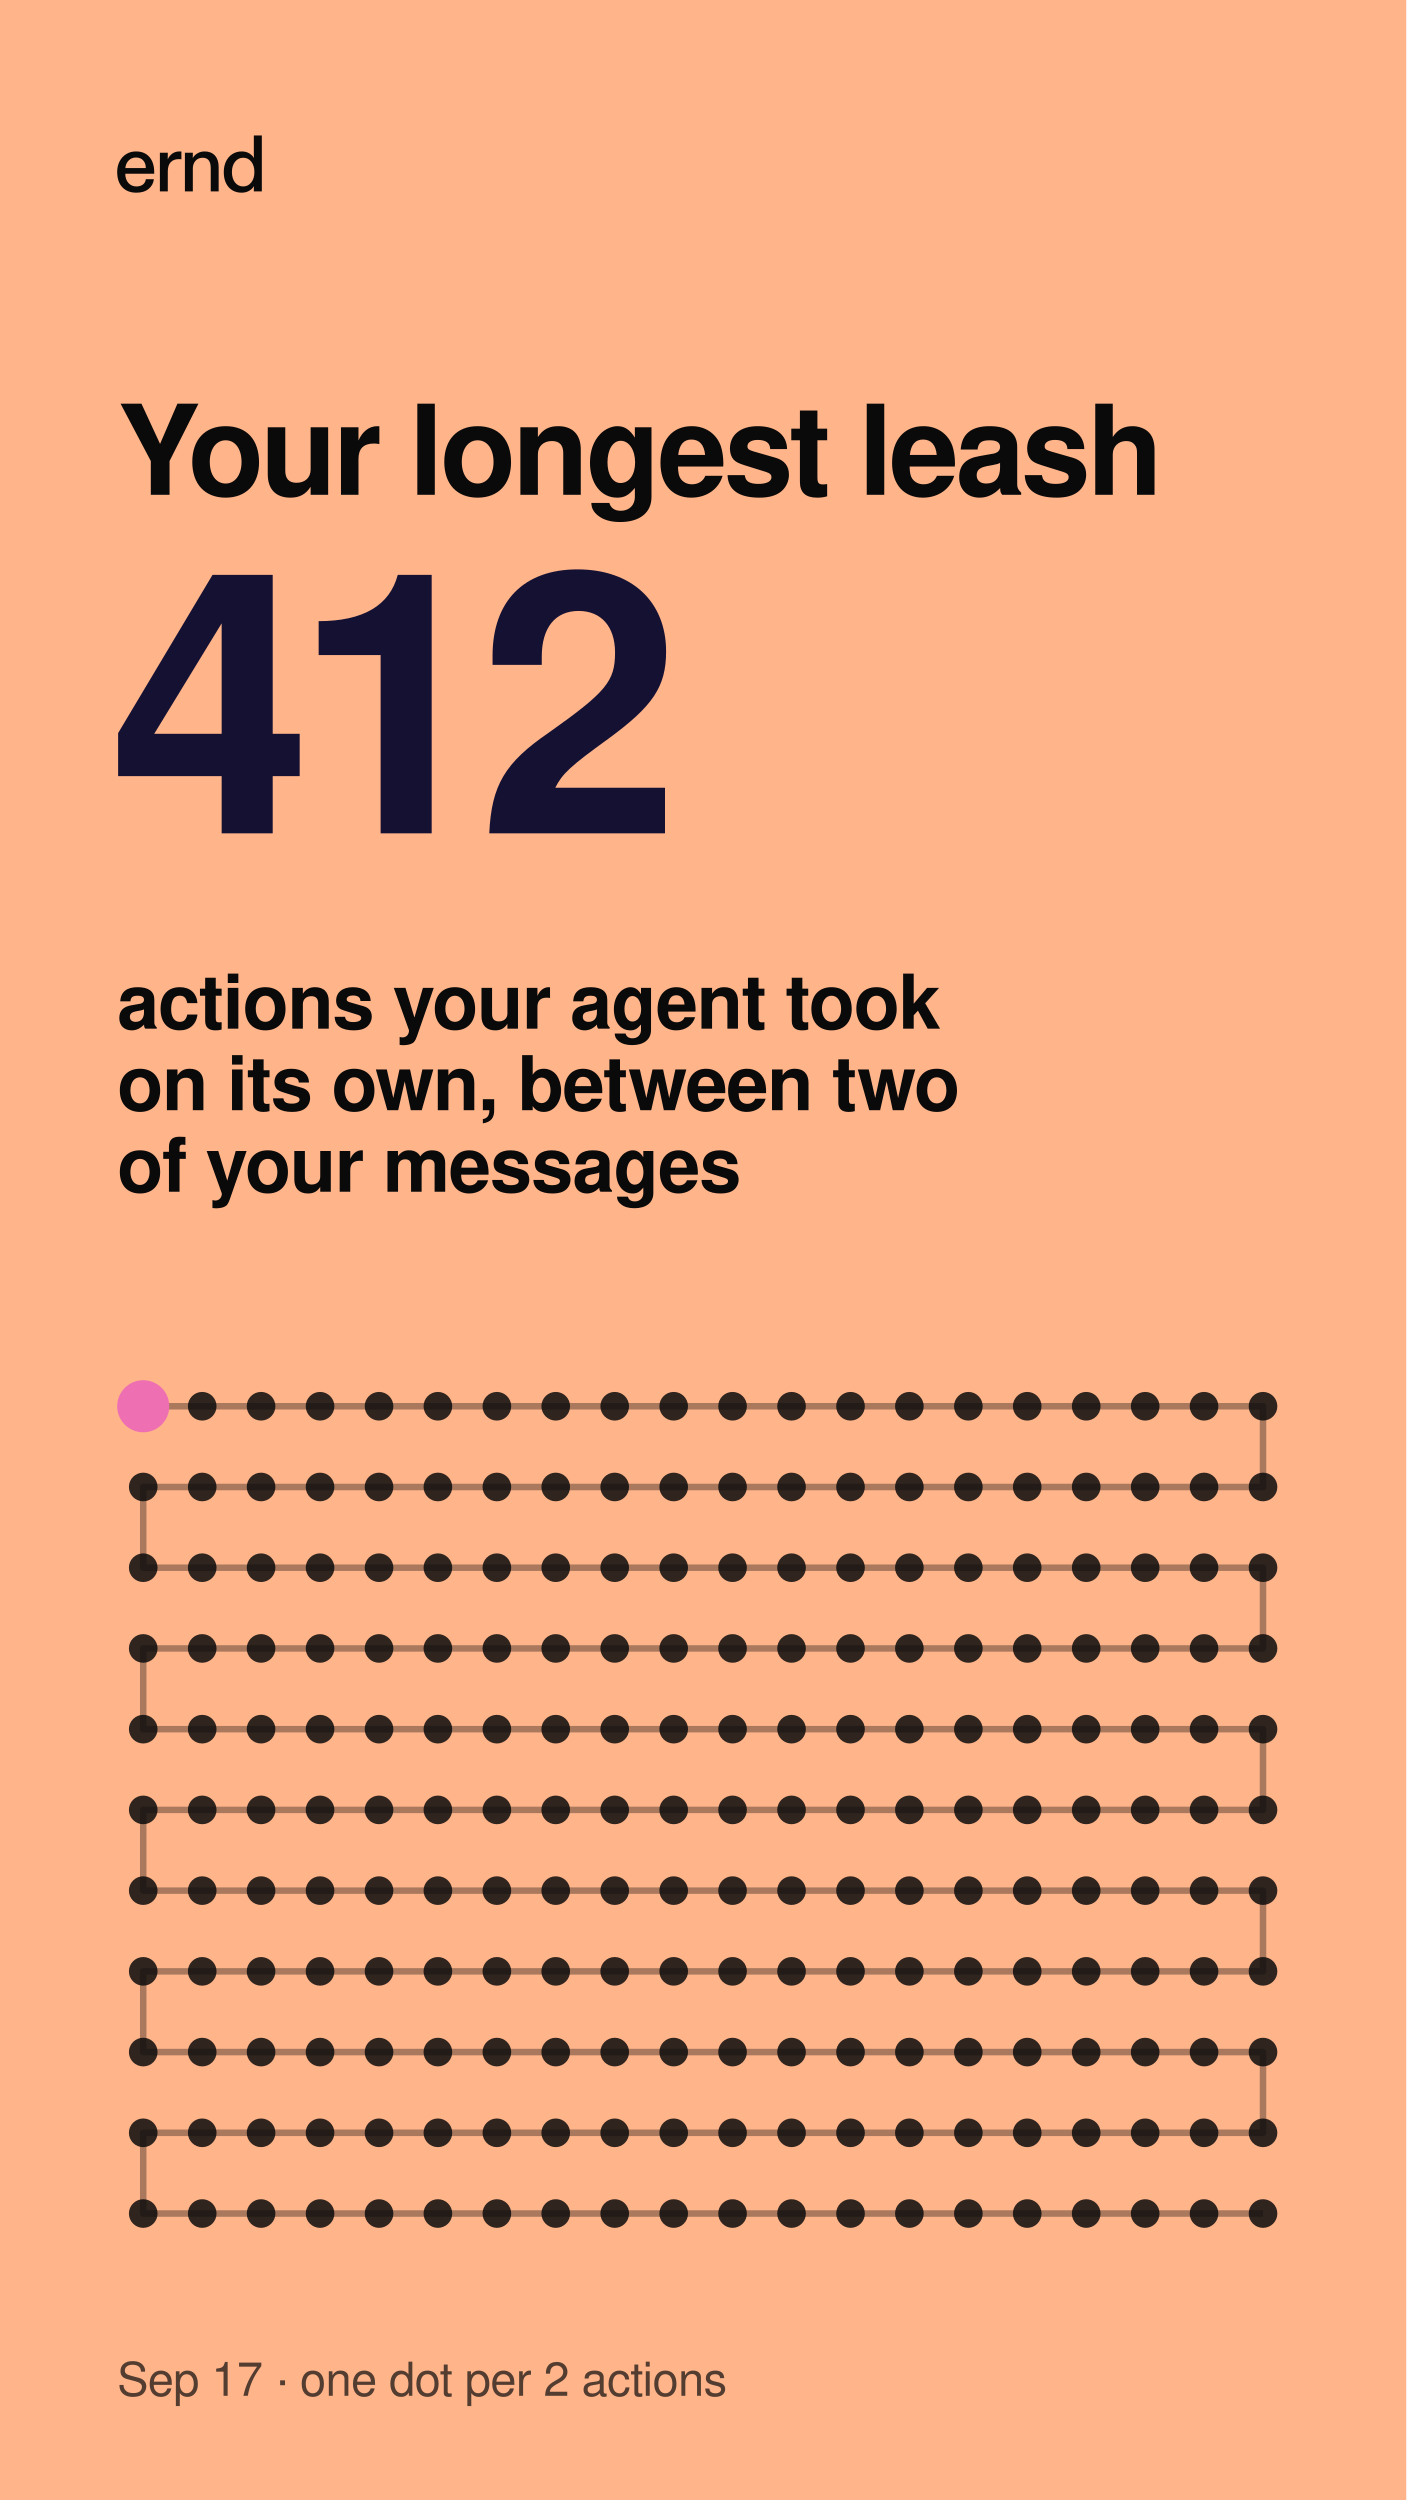
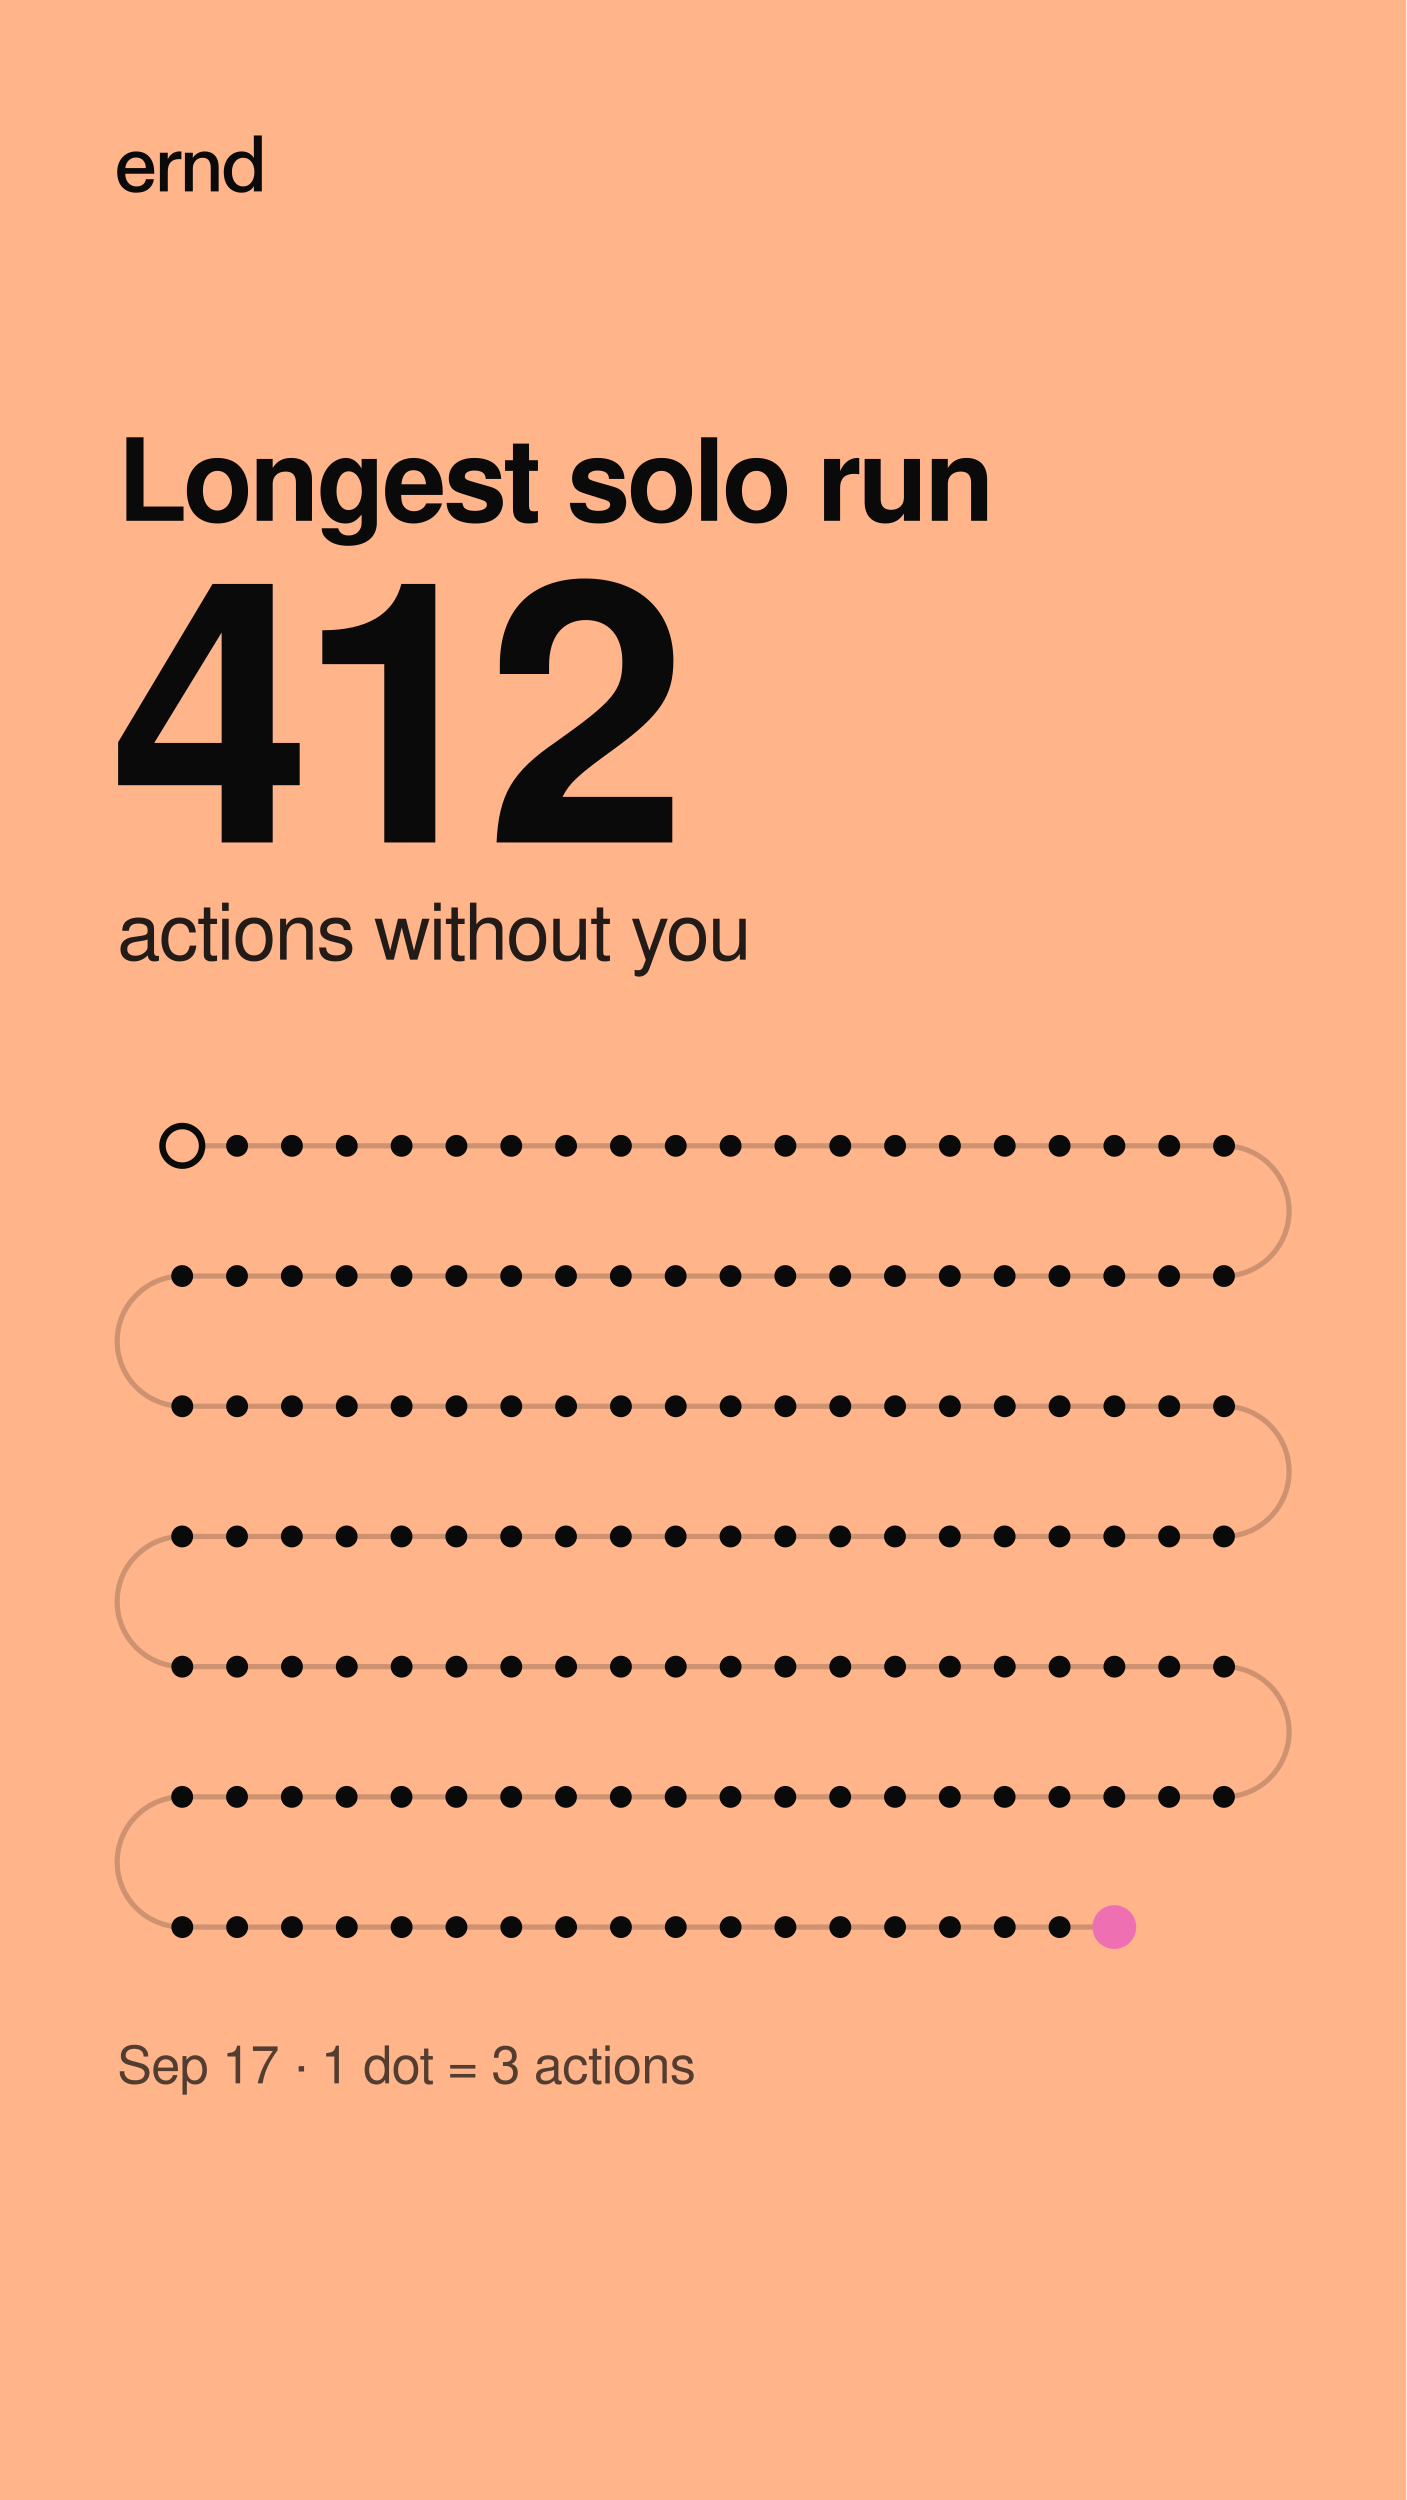
<svg xmlns="http://www.w3.org/2000/svg" width="1080" height="1920" viewBox="0 0 1080 1920">
  <defs>
    <linearGradient id="sky-leash" x1="0" y1="0" x2="0.35" y2="1">
      <stop offset="0" stop-color="#6a97e6" />
      <stop offset="0.45" stop-color="#7682d7" />
      <stop offset="0.78" stop-color="#9775c6" />
      <stop offset="1" stop-color="#e175ae" />
    </linearGradient>
    <linearGradient id="dusk-leash" x1="0" y1="0" x2="0" y2="1">
      <stop offset="0" stop-color="#141133" />
      <stop offset="1" stop-color="#2a2160" />
    </linearGradient>
    <linearGradient id="ink-leash" x1="0" y1="0" x2="1" y2="0">
      <stop offset="0" stop-color="#6a97e6" />
      <stop offset="0.5" stop-color="#9775c6" />
      <stop offset="1" stop-color="#e175ae" />
    </linearGradient>
    <filter id="cloud-leash" x="-50%" y="-50%" width="200%" height="200%">
      <feGaussianBlur stdDeviation="38" />
    </filter>
  </defs>
  <rect width="1080" height="1920" fill="#ffb48a" />
  <g fill="#0a0a0a" transform="translate(75.84 56.30) scale(4.3564)">
    <path transform="translate(2.686 20.821) scale(0.014096 -0.014096)" d="M40 244Q40 318 70.5 376.5Q101 435 154.5 467.5Q208 500 275 500Q383 500 443.0 430.5Q503 361 503 242V221H141Q142 148 181.0 105.0Q220 62 281 62Q327 62 359.0 84.0Q391 106 399 153H499Q491 80 434.0 32.0Q377 -16 280 -16Q169 -16 104.5 52.0Q40 120 40 244ZM398 292Q398 352 365.0 388.0Q332 424 275 424Q220 424 183.5 387.0Q147 350 142 292Z" />
    <path transform="translate(9.791 20.821) scale(0.014096 -0.014096)" d="M70 0V484H169V457Q169 419 168 401Q187 445 225.0 472.5Q263 500 316 500Q331 500 339 499V401Q328 404 309 404Q242 404 205.5 366.0Q169 328 169 250V0Z" />
    <path transform="translate(14.203 20.821) scale(0.014096 -0.014096)" d="M70 0V484H169V455Q169 431 168 417Q188 453 227.5 476.5Q267 500 316 500Q399 500 445.5 448.5Q492 397 492 306V0H393V292Q393 421 292 421Q237 421 203.0 383.0Q169 345 169 289V0Z" />
    <path transform="translate(21.476 20.821) scale(0.014096 -0.014096)" d="M40 241Q40 318 69.0 377.0Q98 436 149.0 468.0Q200 500 264 500Q319 500 358.5 476.0Q398 452 418 417Q416 432 416 460V700H516V0H416V25Q416 54 418 67Q399 32 358.0 8.0Q317 -16 262 -16Q198 -16 147.5 14.0Q97 44 68.5 102.0Q40 160 40 241ZM423 242Q423 323 384.0 372.0Q345 421 283 421Q221 421 181.5 371.5Q142 322 142 242Q142 161 181.0 111.5Q220 62 283 62Q344 62 383.5 111.5Q423 161 423 242Z" />
  </g>
-   <text x="90" y="380" font-family="'ABC Diatype', 'Avenir Next', 'Segoe UI', 'Helvetica Neue', Helvetica, Arial, sans-serif" font-size="96" font-weight="700" fill="#0a0a0a" text-anchor="start" letter-spacing="-2.9">Your longest leash</text>
-   <text x="84" y="640" font-family="'ABC Diatype', 'Avenir Next', 'Segoe UI', 'Helvetica Neue', Helvetica, Arial, sans-serif" font-size="280" font-weight="700" fill="#141133" text-anchor="start" letter-spacing="-14.0">412</text>
-   <text x="90" y="790" font-family="'ABC Diatype', 'Avenir Next', 'Segoe UI', 'Helvetica Neue', Helvetica, Arial, sans-serif" font-size="58" font-weight="600" fill="#0a0a0a" text-anchor="start" letter-spacing="-0.9">actions your agent took</text>
-   <text x="90" y="852.64" font-family="'ABC Diatype', 'Avenir Next', 'Segoe UI', 'Helvetica Neue', Helvetica, Arial, sans-serif" font-size="58" font-weight="600" fill="#0a0a0a" text-anchor="start" letter-spacing="-0.9">on its own, between two</text>
-   <text x="90" y="915.28" font-family="'ABC Diatype', 'Avenir Next', 'Segoe UI', 'Helvetica Neue', Helvetica, Arial, sans-serif" font-size="58" font-weight="600" fill="#0a0a0a" text-anchor="start" letter-spacing="-0.9">of your messages</text>
-   <path d="M110.0 1080L155.3 1080L200.5 1080L245.8 1080L291.1 1080L336.3 1080L381.6 1080L426.8 1080L472.1 1080L517.4 1080L562.6 1080L607.9 1080L653.2 1080L698.4 1080L743.7 1080L788.9 1080L834.2 1080L879.5 1080L924.7 1080L970.0 1080L970.0 1142L924.7 1142L879.5 1142L834.2 1142L788.9 1142L743.7 1142L698.4 1142L653.2 1142L607.9 1142L562.6 1142L517.4 1142L472.1 1142L426.8 1142L381.6 1142L336.3 1142L291.1 1142L245.8 1142L200.5 1142L155.3 1142L110.0 1142L110.0 1204L155.3 1204L200.5 1204L245.8 1204L291.1 1204L336.3 1204L381.6 1204L426.8 1204L472.1 1204L517.4 1204L562.6 1204L607.9 1204L653.2 1204L698.4 1204L743.7 1204L788.9 1204L834.2 1204L879.5 1204L924.7 1204L970.0 1204L970.0 1266L924.7 1266L879.5 1266L834.2 1266L788.9 1266L743.7 1266L698.4 1266L653.2 1266L607.9 1266L562.6 1266L517.4 1266L472.1 1266L426.8 1266L381.6 1266L336.3 1266L291.1 1266L245.8 1266L200.5 1266L155.3 1266L110.0 1266L110.0 1328L155.3 1328L200.5 1328L245.8 1328L291.1 1328L336.3 1328L381.6 1328L426.8 1328L472.1 1328L517.4 1328L562.6 1328L607.9 1328L653.2 1328L698.4 1328L743.7 1328L788.9 1328L834.2 1328L879.5 1328L924.7 1328L970.0 1328L970.0 1390L924.7 1390L879.5 1390L834.2 1390L788.9 1390L743.7 1390L698.4 1390L653.2 1390L607.9 1390L562.6 1390L517.4 1390L472.1 1390L426.8 1390L381.6 1390L336.3 1390L291.1 1390L245.8 1390L200.5 1390L155.3 1390L110.0 1390L110.0 1452L155.3 1452L200.5 1452L245.8 1452L291.1 1452L336.3 1452L381.6 1452L426.8 1452L472.1 1452L517.4 1452L562.6 1452L607.9 1452L653.2 1452L698.4 1452L743.7 1452L788.9 1452L834.2 1452L879.5 1452L924.7 1452L970.0 1452L970.0 1514L924.7 1514L879.5 1514L834.2 1514L788.9 1514L743.7 1514L698.4 1514L653.2 1514L607.9 1514L562.6 1514L517.4 1514L472.1 1514L426.8 1514L381.6 1514L336.3 1514L291.1 1514L245.8 1514L200.5 1514L155.3 1514L110.0 1514L110.0 1576L155.3 1576L200.5 1576L245.8 1576L291.1 1576L336.3 1576L381.6 1576L426.8 1576L472.1 1576L517.4 1576L562.6 1576L607.9 1576L653.2 1576L698.4 1576L743.7 1576L788.9 1576L834.2 1576L879.5 1576L924.7 1576L970.0 1576L970.0 1638L924.7 1638L879.5 1638L834.2 1638L788.9 1638L743.7 1638L698.4 1638L653.2 1638L607.9 1638L562.6 1638L517.4 1638L472.1 1638L426.8 1638L381.6 1638L336.3 1638L291.1 1638L245.8 1638L200.5 1638L155.3 1638L110.0 1638L110.0 1700L155.3 1700L200.5 1700L245.8 1700L291.1 1700L336.3 1700L381.6 1700L426.8 1700L472.1 1700L517.4 1700L562.6 1700L607.9 1700L653.2 1700L698.4 1700L743.7 1700L788.9 1700L834.2 1700L879.5 1700L924.7 1700L970.0 1700" fill="none" stroke="#0a0a0a" stroke-width="5" stroke-linejoin="round" opacity="0.35" />
-   <circle cx="110.0" cy="1080" r="20" fill="#ee6fb2" opacity="1" />
-   <circle cx="155.3" cy="1080" r="11" fill="#0a0a0a" opacity="0.85" />
-   <circle cx="200.5" cy="1080" r="11" fill="#0a0a0a" opacity="0.85" />
-   <circle cx="245.8" cy="1080" r="11" fill="#0a0a0a" opacity="0.85" />
-   <circle cx="291.1" cy="1080" r="11" fill="#0a0a0a" opacity="0.85" />
-   <circle cx="336.3" cy="1080" r="11" fill="#0a0a0a" opacity="0.85" />
-   <circle cx="381.6" cy="1080" r="11" fill="#0a0a0a" opacity="0.85" />
-   <circle cx="426.8" cy="1080" r="11" fill="#0a0a0a" opacity="0.85" />
-   <circle cx="472.1" cy="1080" r="11" fill="#0a0a0a" opacity="0.85" />
-   <circle cx="517.4" cy="1080" r="11" fill="#0a0a0a" opacity="0.85" />
-   <circle cx="562.6" cy="1080" r="11" fill="#0a0a0a" opacity="0.85" />
-   <circle cx="607.9" cy="1080" r="11" fill="#0a0a0a" opacity="0.85" />
-   <circle cx="653.2" cy="1080" r="11" fill="#0a0a0a" opacity="0.85" />
-   <circle cx="698.4" cy="1080" r="11" fill="#0a0a0a" opacity="0.85" />
-   <circle cx="743.7" cy="1080" r="11" fill="#0a0a0a" opacity="0.85" />
-   <circle cx="788.9" cy="1080" r="11" fill="#0a0a0a" opacity="0.85" />
-   <circle cx="834.2" cy="1080" r="11" fill="#0a0a0a" opacity="0.85" />
-   <circle cx="879.5" cy="1080" r="11" fill="#0a0a0a" opacity="0.85" />
-   <circle cx="924.7" cy="1080" r="11" fill="#0a0a0a" opacity="0.85" />
-   <circle cx="970.0" cy="1080" r="11" fill="#0a0a0a" opacity="0.85" />
-   <circle cx="970.0" cy="1142" r="11" fill="#0a0a0a" opacity="0.85" />
-   <circle cx="924.7" cy="1142" r="11" fill="#0a0a0a" opacity="0.85" />
-   <circle cx="879.5" cy="1142" r="11" fill="#0a0a0a" opacity="0.85" />
-   <circle cx="834.2" cy="1142" r="11" fill="#0a0a0a" opacity="0.85" />
-   <circle cx="788.9" cy="1142" r="11" fill="#0a0a0a" opacity="0.85" />
-   <circle cx="743.7" cy="1142" r="11" fill="#0a0a0a" opacity="0.85" />
-   <circle cx="698.4" cy="1142" r="11" fill="#0a0a0a" opacity="0.85" />
-   <circle cx="653.2" cy="1142" r="11" fill="#0a0a0a" opacity="0.85" />
-   <circle cx="607.9" cy="1142" r="11" fill="#0a0a0a" opacity="0.85" />
-   <circle cx="562.6" cy="1142" r="11" fill="#0a0a0a" opacity="0.85" />
-   <circle cx="517.4" cy="1142" r="11" fill="#0a0a0a" opacity="0.85" />
-   <circle cx="472.1" cy="1142" r="11" fill="#0a0a0a" opacity="0.85" />
-   <circle cx="426.8" cy="1142" r="11" fill="#0a0a0a" opacity="0.85" />
-   <circle cx="381.6" cy="1142" r="11" fill="#0a0a0a" opacity="0.85" />
-   <circle cx="336.3" cy="1142" r="11" fill="#0a0a0a" opacity="0.85" />
-   <circle cx="291.1" cy="1142" r="11" fill="#0a0a0a" opacity="0.85" />
-   <circle cx="245.8" cy="1142" r="11" fill="#0a0a0a" opacity="0.85" />
-   <circle cx="200.5" cy="1142" r="11" fill="#0a0a0a" opacity="0.85" />
-   <circle cx="155.3" cy="1142" r="11" fill="#0a0a0a" opacity="0.85" />
-   <circle cx="110.0" cy="1142" r="11" fill="#0a0a0a" opacity="0.85" />
-   <circle cx="110.0" cy="1204" r="11" fill="#0a0a0a" opacity="0.85" />
-   <circle cx="155.3" cy="1204" r="11" fill="#0a0a0a" opacity="0.85" />
-   <circle cx="200.5" cy="1204" r="11" fill="#0a0a0a" opacity="0.85" />
-   <circle cx="245.8" cy="1204" r="11" fill="#0a0a0a" opacity="0.85" />
-   <circle cx="291.1" cy="1204" r="11" fill="#0a0a0a" opacity="0.85" />
-   <circle cx="336.3" cy="1204" r="11" fill="#0a0a0a" opacity="0.85" />
-   <circle cx="381.6" cy="1204" r="11" fill="#0a0a0a" opacity="0.85" />
-   <circle cx="426.8" cy="1204" r="11" fill="#0a0a0a" opacity="0.85" />
-   <circle cx="472.1" cy="1204" r="11" fill="#0a0a0a" opacity="0.85" />
-   <circle cx="517.4" cy="1204" r="11" fill="#0a0a0a" opacity="0.85" />
-   <circle cx="562.6" cy="1204" r="11" fill="#0a0a0a" opacity="0.85" />
-   <circle cx="607.9" cy="1204" r="11" fill="#0a0a0a" opacity="0.85" />
-   <circle cx="653.2" cy="1204" r="11" fill="#0a0a0a" opacity="0.85" />
-   <circle cx="698.4" cy="1204" r="11" fill="#0a0a0a" opacity="0.85" />
-   <circle cx="743.7" cy="1204" r="11" fill="#0a0a0a" opacity="0.85" />
-   <circle cx="788.9" cy="1204" r="11" fill="#0a0a0a" opacity="0.85" />
-   <circle cx="834.2" cy="1204" r="11" fill="#0a0a0a" opacity="0.85" />
-   <circle cx="879.5" cy="1204" r="11" fill="#0a0a0a" opacity="0.85" />
-   <circle cx="924.7" cy="1204" r="11" fill="#0a0a0a" opacity="0.85" />
-   <circle cx="970.0" cy="1204" r="11" fill="#0a0a0a" opacity="0.85" />
-   <circle cx="970.0" cy="1266" r="11" fill="#0a0a0a" opacity="0.85" />
-   <circle cx="924.7" cy="1266" r="11" fill="#0a0a0a" opacity="0.85" />
-   <circle cx="879.5" cy="1266" r="11" fill="#0a0a0a" opacity="0.85" />
-   <circle cx="834.2" cy="1266" r="11" fill="#0a0a0a" opacity="0.85" />
-   <circle cx="788.9" cy="1266" r="11" fill="#0a0a0a" opacity="0.85" />
-   <circle cx="743.7" cy="1266" r="11" fill="#0a0a0a" opacity="0.85" />
-   <circle cx="698.4" cy="1266" r="11" fill="#0a0a0a" opacity="0.85" />
-   <circle cx="653.2" cy="1266" r="11" fill="#0a0a0a" opacity="0.85" />
-   <circle cx="607.9" cy="1266" r="11" fill="#0a0a0a" opacity="0.85" />
-   <circle cx="562.6" cy="1266" r="11" fill="#0a0a0a" opacity="0.85" />
-   <circle cx="517.4" cy="1266" r="11" fill="#0a0a0a" opacity="0.85" />
-   <circle cx="472.1" cy="1266" r="11" fill="#0a0a0a" opacity="0.85" />
-   <circle cx="426.8" cy="1266" r="11" fill="#0a0a0a" opacity="0.85" />
-   <circle cx="381.6" cy="1266" r="11" fill="#0a0a0a" opacity="0.85" />
-   <circle cx="336.3" cy="1266" r="11" fill="#0a0a0a" opacity="0.85" />
-   <circle cx="291.1" cy="1266" r="11" fill="#0a0a0a" opacity="0.85" />
-   <circle cx="245.8" cy="1266" r="11" fill="#0a0a0a" opacity="0.85" />
-   <circle cx="200.5" cy="1266" r="11" fill="#0a0a0a" opacity="0.85" />
-   <circle cx="155.3" cy="1266" r="11" fill="#0a0a0a" opacity="0.85" />
-   <circle cx="110.0" cy="1266" r="11" fill="#0a0a0a" opacity="0.85" />
-   <circle cx="110.0" cy="1328" r="11" fill="#0a0a0a" opacity="0.85" />
-   <circle cx="155.3" cy="1328" r="11" fill="#0a0a0a" opacity="0.85" />
-   <circle cx="200.5" cy="1328" r="11" fill="#0a0a0a" opacity="0.85" />
-   <circle cx="245.8" cy="1328" r="11" fill="#0a0a0a" opacity="0.85" />
-   <circle cx="291.1" cy="1328" r="11" fill="#0a0a0a" opacity="0.85" />
-   <circle cx="336.3" cy="1328" r="11" fill="#0a0a0a" opacity="0.85" />
-   <circle cx="381.6" cy="1328" r="11" fill="#0a0a0a" opacity="0.85" />
-   <circle cx="426.8" cy="1328" r="11" fill="#0a0a0a" opacity="0.85" />
-   <circle cx="472.1" cy="1328" r="11" fill="#0a0a0a" opacity="0.85" />
-   <circle cx="517.4" cy="1328" r="11" fill="#0a0a0a" opacity="0.85" />
-   <circle cx="562.6" cy="1328" r="11" fill="#0a0a0a" opacity="0.85" />
-   <circle cx="607.9" cy="1328" r="11" fill="#0a0a0a" opacity="0.85" />
-   <circle cx="653.2" cy="1328" r="11" fill="#0a0a0a" opacity="0.85" />
-   <circle cx="698.4" cy="1328" r="11" fill="#0a0a0a" opacity="0.85" />
-   <circle cx="743.7" cy="1328" r="11" fill="#0a0a0a" opacity="0.85" />
-   <circle cx="788.9" cy="1328" r="11" fill="#0a0a0a" opacity="0.85" />
-   <circle cx="834.2" cy="1328" r="11" fill="#0a0a0a" opacity="0.85" />
-   <circle cx="879.5" cy="1328" r="11" fill="#0a0a0a" opacity="0.85" />
-   <circle cx="924.7" cy="1328" r="11" fill="#0a0a0a" opacity="0.85" />
-   <circle cx="970.0" cy="1328" r="11" fill="#0a0a0a" opacity="0.85" />
-   <circle cx="970.0" cy="1390" r="11" fill="#0a0a0a" opacity="0.85" />
-   <circle cx="924.7" cy="1390" r="11" fill="#0a0a0a" opacity="0.85" />
-   <circle cx="879.5" cy="1390" r="11" fill="#0a0a0a" opacity="0.85" />
-   <circle cx="834.2" cy="1390" r="11" fill="#0a0a0a" opacity="0.85" />
-   <circle cx="788.9" cy="1390" r="11" fill="#0a0a0a" opacity="0.85" />
-   <circle cx="743.7" cy="1390" r="11" fill="#0a0a0a" opacity="0.85" />
-   <circle cx="698.4" cy="1390" r="11" fill="#0a0a0a" opacity="0.85" />
-   <circle cx="653.2" cy="1390" r="11" fill="#0a0a0a" opacity="0.85" />
-   <circle cx="607.9" cy="1390" r="11" fill="#0a0a0a" opacity="0.85" />
-   <circle cx="562.6" cy="1390" r="11" fill="#0a0a0a" opacity="0.85" />
-   <circle cx="517.4" cy="1390" r="11" fill="#0a0a0a" opacity="0.85" />
-   <circle cx="472.1" cy="1390" r="11" fill="#0a0a0a" opacity="0.85" />
-   <circle cx="426.8" cy="1390" r="11" fill="#0a0a0a" opacity="0.85" />
-   <circle cx="381.6" cy="1390" r="11" fill="#0a0a0a" opacity="0.85" />
-   <circle cx="336.3" cy="1390" r="11" fill="#0a0a0a" opacity="0.85" />
-   <circle cx="291.1" cy="1390" r="11" fill="#0a0a0a" opacity="0.85" />
-   <circle cx="245.8" cy="1390" r="11" fill="#0a0a0a" opacity="0.85" />
-   <circle cx="200.5" cy="1390" r="11" fill="#0a0a0a" opacity="0.85" />
-   <circle cx="155.3" cy="1390" r="11" fill="#0a0a0a" opacity="0.85" />
-   <circle cx="110.0" cy="1390" r="11" fill="#0a0a0a" opacity="0.85" />
-   <circle cx="110.0" cy="1452" r="11" fill="#0a0a0a" opacity="0.85" />
-   <circle cx="155.3" cy="1452" r="11" fill="#0a0a0a" opacity="0.85" />
-   <circle cx="200.5" cy="1452" r="11" fill="#0a0a0a" opacity="0.85" />
-   <circle cx="245.8" cy="1452" r="11" fill="#0a0a0a" opacity="0.85" />
-   <circle cx="291.1" cy="1452" r="11" fill="#0a0a0a" opacity="0.85" />
-   <circle cx="336.3" cy="1452" r="11" fill="#0a0a0a" opacity="0.85" />
-   <circle cx="381.6" cy="1452" r="11" fill="#0a0a0a" opacity="0.85" />
-   <circle cx="426.8" cy="1452" r="11" fill="#0a0a0a" opacity="0.85" />
-   <circle cx="472.1" cy="1452" r="11" fill="#0a0a0a" opacity="0.85" />
-   <circle cx="517.4" cy="1452" r="11" fill="#0a0a0a" opacity="0.85" />
-   <circle cx="562.6" cy="1452" r="11" fill="#0a0a0a" opacity="0.85" />
-   <circle cx="607.9" cy="1452" r="11" fill="#0a0a0a" opacity="0.85" />
-   <circle cx="653.2" cy="1452" r="11" fill="#0a0a0a" opacity="0.85" />
-   <circle cx="698.4" cy="1452" r="11" fill="#0a0a0a" opacity="0.85" />
-   <circle cx="743.7" cy="1452" r="11" fill="#0a0a0a" opacity="0.85" />
-   <circle cx="788.9" cy="1452" r="11" fill="#0a0a0a" opacity="0.85" />
-   <circle cx="834.2" cy="1452" r="11" fill="#0a0a0a" opacity="0.85" />
-   <circle cx="879.5" cy="1452" r="11" fill="#0a0a0a" opacity="0.85" />
-   <circle cx="924.7" cy="1452" r="11" fill="#0a0a0a" opacity="0.85" />
-   <circle cx="970.0" cy="1452" r="11" fill="#0a0a0a" opacity="0.85" />
-   <circle cx="970.0" cy="1514" r="11" fill="#0a0a0a" opacity="0.85" />
-   <circle cx="924.7" cy="1514" r="11" fill="#0a0a0a" opacity="0.85" />
-   <circle cx="879.5" cy="1514" r="11" fill="#0a0a0a" opacity="0.85" />
-   <circle cx="834.2" cy="1514" r="11" fill="#0a0a0a" opacity="0.85" />
-   <circle cx="788.9" cy="1514" r="11" fill="#0a0a0a" opacity="0.85" />
-   <circle cx="743.7" cy="1514" r="11" fill="#0a0a0a" opacity="0.85" />
-   <circle cx="698.4" cy="1514" r="11" fill="#0a0a0a" opacity="0.85" />
-   <circle cx="653.2" cy="1514" r="11" fill="#0a0a0a" opacity="0.85" />
-   <circle cx="607.9" cy="1514" r="11" fill="#0a0a0a" opacity="0.85" />
-   <circle cx="562.6" cy="1514" r="11" fill="#0a0a0a" opacity="0.85" />
-   <circle cx="517.4" cy="1514" r="11" fill="#0a0a0a" opacity="0.85" />
-   <circle cx="472.1" cy="1514" r="11" fill="#0a0a0a" opacity="0.85" />
-   <circle cx="426.8" cy="1514" r="11" fill="#0a0a0a" opacity="0.85" />
-   <circle cx="381.6" cy="1514" r="11" fill="#0a0a0a" opacity="0.85" />
-   <circle cx="336.3" cy="1514" r="11" fill="#0a0a0a" opacity="0.85" />
-   <circle cx="291.1" cy="1514" r="11" fill="#0a0a0a" opacity="0.85" />
-   <circle cx="245.8" cy="1514" r="11" fill="#0a0a0a" opacity="0.85" />
-   <circle cx="200.5" cy="1514" r="11" fill="#0a0a0a" opacity="0.85" />
-   <circle cx="155.3" cy="1514" r="11" fill="#0a0a0a" opacity="0.85" />
-   <circle cx="110.0" cy="1514" r="11" fill="#0a0a0a" opacity="0.85" />
-   <circle cx="110.0" cy="1576" r="11" fill="#0a0a0a" opacity="0.85" />
-   <circle cx="155.3" cy="1576" r="11" fill="#0a0a0a" opacity="0.85" />
-   <circle cx="200.5" cy="1576" r="11" fill="#0a0a0a" opacity="0.85" />
-   <circle cx="245.8" cy="1576" r="11" fill="#0a0a0a" opacity="0.85" />
-   <circle cx="291.1" cy="1576" r="11" fill="#0a0a0a" opacity="0.85" />
-   <circle cx="336.3" cy="1576" r="11" fill="#0a0a0a" opacity="0.85" />
-   <circle cx="381.6" cy="1576" r="11" fill="#0a0a0a" opacity="0.85" />
-   <circle cx="426.8" cy="1576" r="11" fill="#0a0a0a" opacity="0.85" />
-   <circle cx="472.1" cy="1576" r="11" fill="#0a0a0a" opacity="0.85" />
-   <circle cx="517.4" cy="1576" r="11" fill="#0a0a0a" opacity="0.85" />
-   <circle cx="562.6" cy="1576" r="11" fill="#0a0a0a" opacity="0.85" />
-   <circle cx="607.9" cy="1576" r="11" fill="#0a0a0a" opacity="0.85" />
-   <circle cx="653.2" cy="1576" r="11" fill="#0a0a0a" opacity="0.85" />
-   <circle cx="698.4" cy="1576" r="11" fill="#0a0a0a" opacity="0.85" />
-   <circle cx="743.7" cy="1576" r="11" fill="#0a0a0a" opacity="0.85" />
-   <circle cx="788.9" cy="1576" r="11" fill="#0a0a0a" opacity="0.85" />
-   <circle cx="834.2" cy="1576" r="11" fill="#0a0a0a" opacity="0.85" />
-   <circle cx="879.5" cy="1576" r="11" fill="#0a0a0a" opacity="0.85" />
-   <circle cx="924.7" cy="1576" r="11" fill="#0a0a0a" opacity="0.85" />
-   <circle cx="970.0" cy="1576" r="11" fill="#0a0a0a" opacity="0.85" />
-   <circle cx="970.0" cy="1638" r="11" fill="#0a0a0a" opacity="0.85" />
-   <circle cx="924.7" cy="1638" r="11" fill="#0a0a0a" opacity="0.85" />
-   <circle cx="879.5" cy="1638" r="11" fill="#0a0a0a" opacity="0.85" />
-   <circle cx="834.2" cy="1638" r="11" fill="#0a0a0a" opacity="0.85" />
-   <circle cx="788.9" cy="1638" r="11" fill="#0a0a0a" opacity="0.85" />
-   <circle cx="743.7" cy="1638" r="11" fill="#0a0a0a" opacity="0.85" />
-   <circle cx="698.4" cy="1638" r="11" fill="#0a0a0a" opacity="0.85" />
-   <circle cx="653.2" cy="1638" r="11" fill="#0a0a0a" opacity="0.85" />
-   <circle cx="607.9" cy="1638" r="11" fill="#0a0a0a" opacity="0.85" />
-   <circle cx="562.6" cy="1638" r="11" fill="#0a0a0a" opacity="0.85" />
-   <circle cx="517.4" cy="1638" r="11" fill="#0a0a0a" opacity="0.85" />
-   <circle cx="472.1" cy="1638" r="11" fill="#0a0a0a" opacity="0.85" />
-   <circle cx="426.8" cy="1638" r="11" fill="#0a0a0a" opacity="0.85" />
-   <circle cx="381.6" cy="1638" r="11" fill="#0a0a0a" opacity="0.85" />
-   <circle cx="336.3" cy="1638" r="11" fill="#0a0a0a" opacity="0.85" />
-   <circle cx="291.1" cy="1638" r="11" fill="#0a0a0a" opacity="0.85" />
-   <circle cx="245.8" cy="1638" r="11" fill="#0a0a0a" opacity="0.85" />
-   <circle cx="200.5" cy="1638" r="11" fill="#0a0a0a" opacity="0.85" />
-   <circle cx="155.3" cy="1638" r="11" fill="#0a0a0a" opacity="0.85" />
-   <circle cx="110.0" cy="1638" r="11" fill="#0a0a0a" opacity="0.85" />
-   <circle cx="110.0" cy="1700" r="11" fill="#0a0a0a" opacity="0.85" />
-   <circle cx="155.3" cy="1700" r="11" fill="#0a0a0a" opacity="0.85" />
-   <circle cx="200.5" cy="1700" r="11" fill="#0a0a0a" opacity="0.85" />
-   <circle cx="245.8" cy="1700" r="11" fill="#0a0a0a" opacity="0.85" />
-   <circle cx="291.1" cy="1700" r="11" fill="#0a0a0a" opacity="0.85" />
-   <circle cx="336.3" cy="1700" r="11" fill="#0a0a0a" opacity="0.85" />
-   <circle cx="381.6" cy="1700" r="11" fill="#0a0a0a" opacity="0.85" />
-   <circle cx="426.8" cy="1700" r="11" fill="#0a0a0a" opacity="0.85" />
-   <circle cx="472.1" cy="1700" r="11" fill="#0a0a0a" opacity="0.85" />
-   <circle cx="517.4" cy="1700" r="11" fill="#0a0a0a" opacity="0.85" />
-   <circle cx="562.6" cy="1700" r="11" fill="#0a0a0a" opacity="0.85" />
-   <circle cx="607.9" cy="1700" r="11" fill="#0a0a0a" opacity="0.85" />
-   <circle cx="653.2" cy="1700" r="11" fill="#0a0a0a" opacity="0.85" />
-   <circle cx="698.4" cy="1700" r="11" fill="#0a0a0a" opacity="0.85" />
-   <circle cx="743.7" cy="1700" r="11" fill="#0a0a0a" opacity="0.85" />
-   <circle cx="788.9" cy="1700" r="11" fill="#0a0a0a" opacity="0.85" />
-   <circle cx="834.2" cy="1700" r="11" fill="#0a0a0a" opacity="0.85" />
-   <circle cx="879.5" cy="1700" r="11" fill="#0a0a0a" opacity="0.85" />
-   <circle cx="924.7" cy="1700" r="11" fill="#0a0a0a" opacity="0.85" />
-   <circle cx="970.0" cy="1700" r="11" fill="#0a0a0a" opacity="0.85" />
-   <text x="90" y="1840" font-family="'ABC Diatype', 'Avenir Next', 'Segoe UI', 'Helvetica Neue', Helvetica, Arial, sans-serif" font-size="36" font-weight="500" fill="#0a0a0a" text-anchor="start" letter-spacing="-0.4" opacity="0.7">Sep 17 · one dot per 2 actions</text>
+   <text x="90" y="400" font-family="'ABC Diatype', 'Helvetica Neue', Helvetica, Arial, sans-serif" font-size="88" font-weight="700" fill="#0a0a0a" text-anchor="start" letter-spacing="-2.64">Longest solo run</text>
+   <text x="84" y="647" font-family="'ABC Diatype', 'Helvetica Neue', Helvetica, Arial, sans-serif" font-size="280" font-weight="700" fill="#0a0a0a" text-anchor="start" letter-spacing="-11.20">412</text>
+   <text x="90" y="737" font-family="'ABC Diatype', 'Helvetica Neue', Helvetica, Arial, sans-serif" font-size="60" font-weight="500" fill="#0a0a0a" text-anchor="start" letter-spacing="-1.20" opacity="0.9">actions without you</text>
+   <path d="M155.2 880L940 880A50 50 0 0 1 940 980L140 980A50 50 0 0 0 140 1080L940 1080A50 50 0 0 1 940 1180L140 1180A50 50 0 0 0 140 1280L940 1280A50 50 0 0 1 940 1380L140 1380A50 50 0 0 0 140 1480L855.8 1480" fill="none" stroke="#0a0a0a" stroke-opacity="0.2" stroke-width="4" stroke-linejoin="round" />
+   <path d="M182.1 880H961.1" fill="none" stroke="#0a0a0a" stroke-width="16.8" stroke-linecap="round" stroke-dasharray="0 42.11" />
+   <path d="M940 980H118.9" fill="none" stroke="#0a0a0a" stroke-width="16.8" stroke-linecap="round" stroke-dasharray="0 42.11" />
+   <path d="M140 1080H961.1" fill="none" stroke="#0a0a0a" stroke-width="16.8" stroke-linecap="round" stroke-dasharray="0 42.11" />
+   <path d="M940 1180H118.9" fill="none" stroke="#0a0a0a" stroke-width="16.8" stroke-linecap="round" stroke-dasharray="0 42.11" />
+   <path d="M140 1280H961.1" fill="none" stroke="#0a0a0a" stroke-width="16.8" stroke-linecap="round" stroke-dasharray="0 42.11" />
+   <path d="M940 1380H118.9" fill="none" stroke="#0a0a0a" stroke-width="16.8" stroke-linecap="round" stroke-dasharray="0 42.11" />
+   <path d="M140 1480H834.7" fill="none" stroke="#0a0a0a" stroke-width="16.8" stroke-linecap="round" stroke-dasharray="0 42.11" />
+   <circle cx="140" cy="880" r="15.2" fill="none" stroke="#0a0a0a" stroke-width="5" />
+   <circle cx="855.8" cy="1480" r="16.8" fill="#ee6fb2" />
+   <text x="90" y="1600" font-family="'ABC Diatype', 'Helvetica Neue', Helvetica, Arial, sans-serif" font-size="40" font-weight="500" fill="#0a0a0a" text-anchor="start" letter-spacing="-0.40" opacity="0.7">Sep 17 · 1 dot = 3 actions</text>
</svg>
